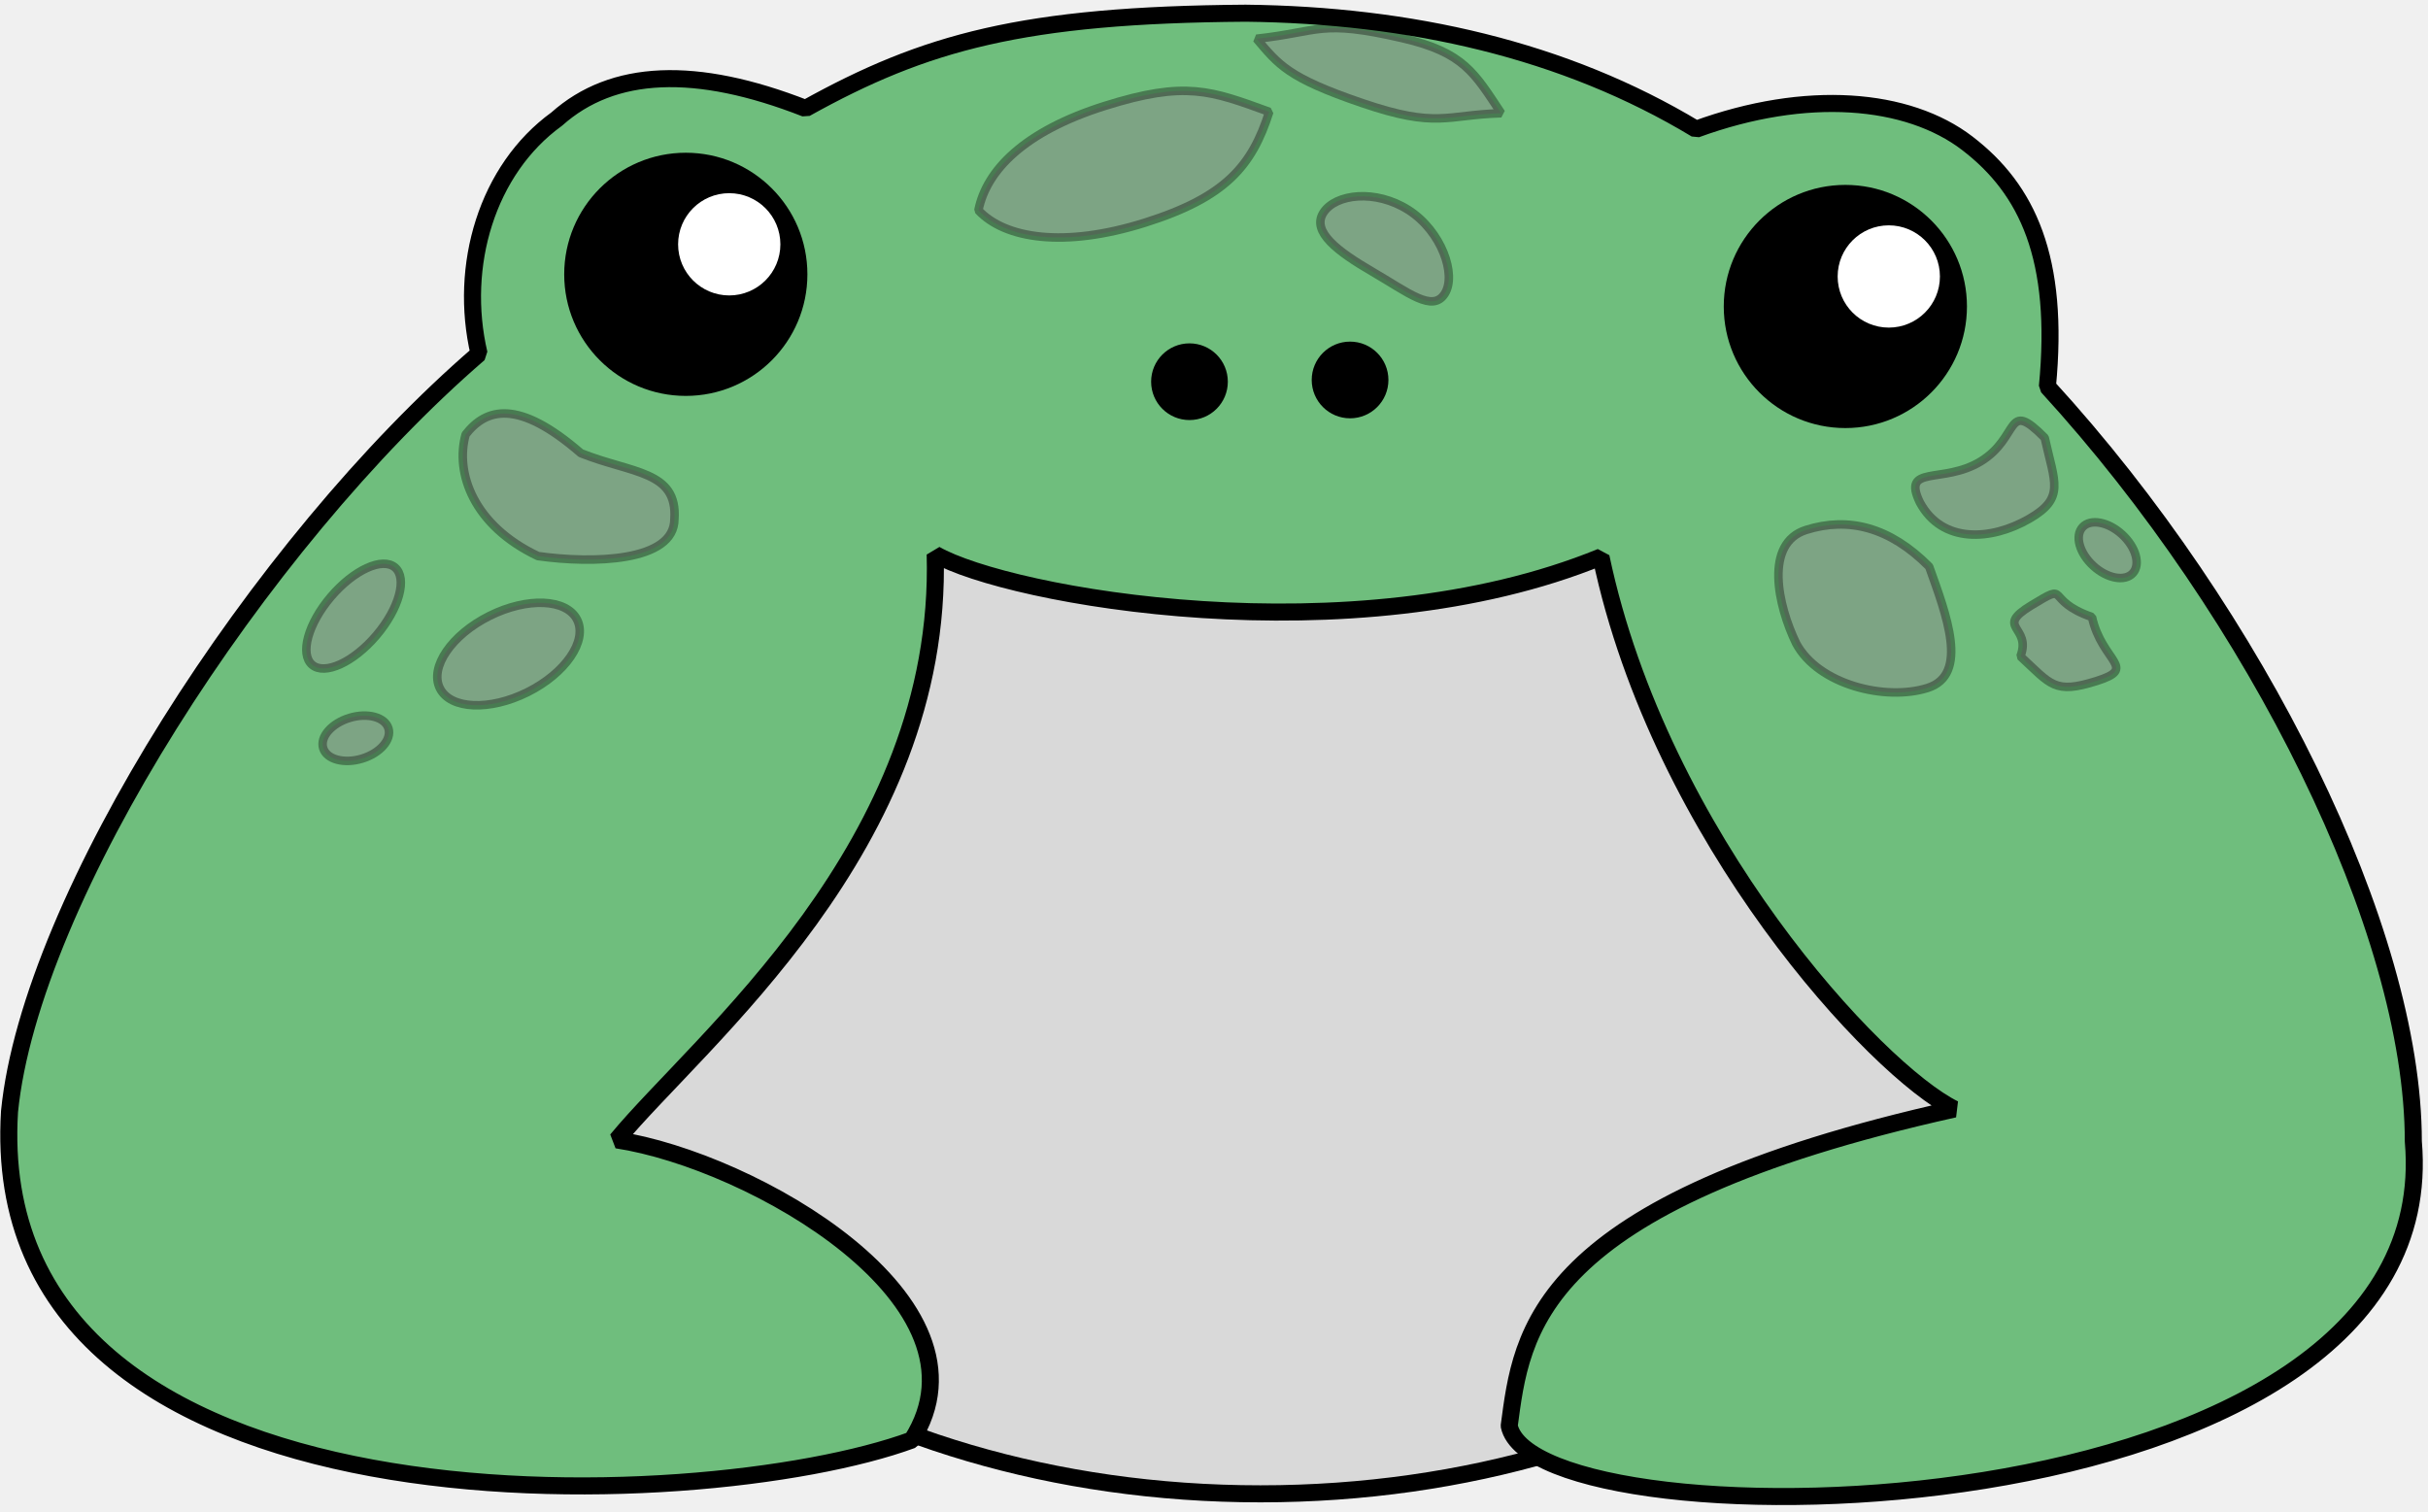
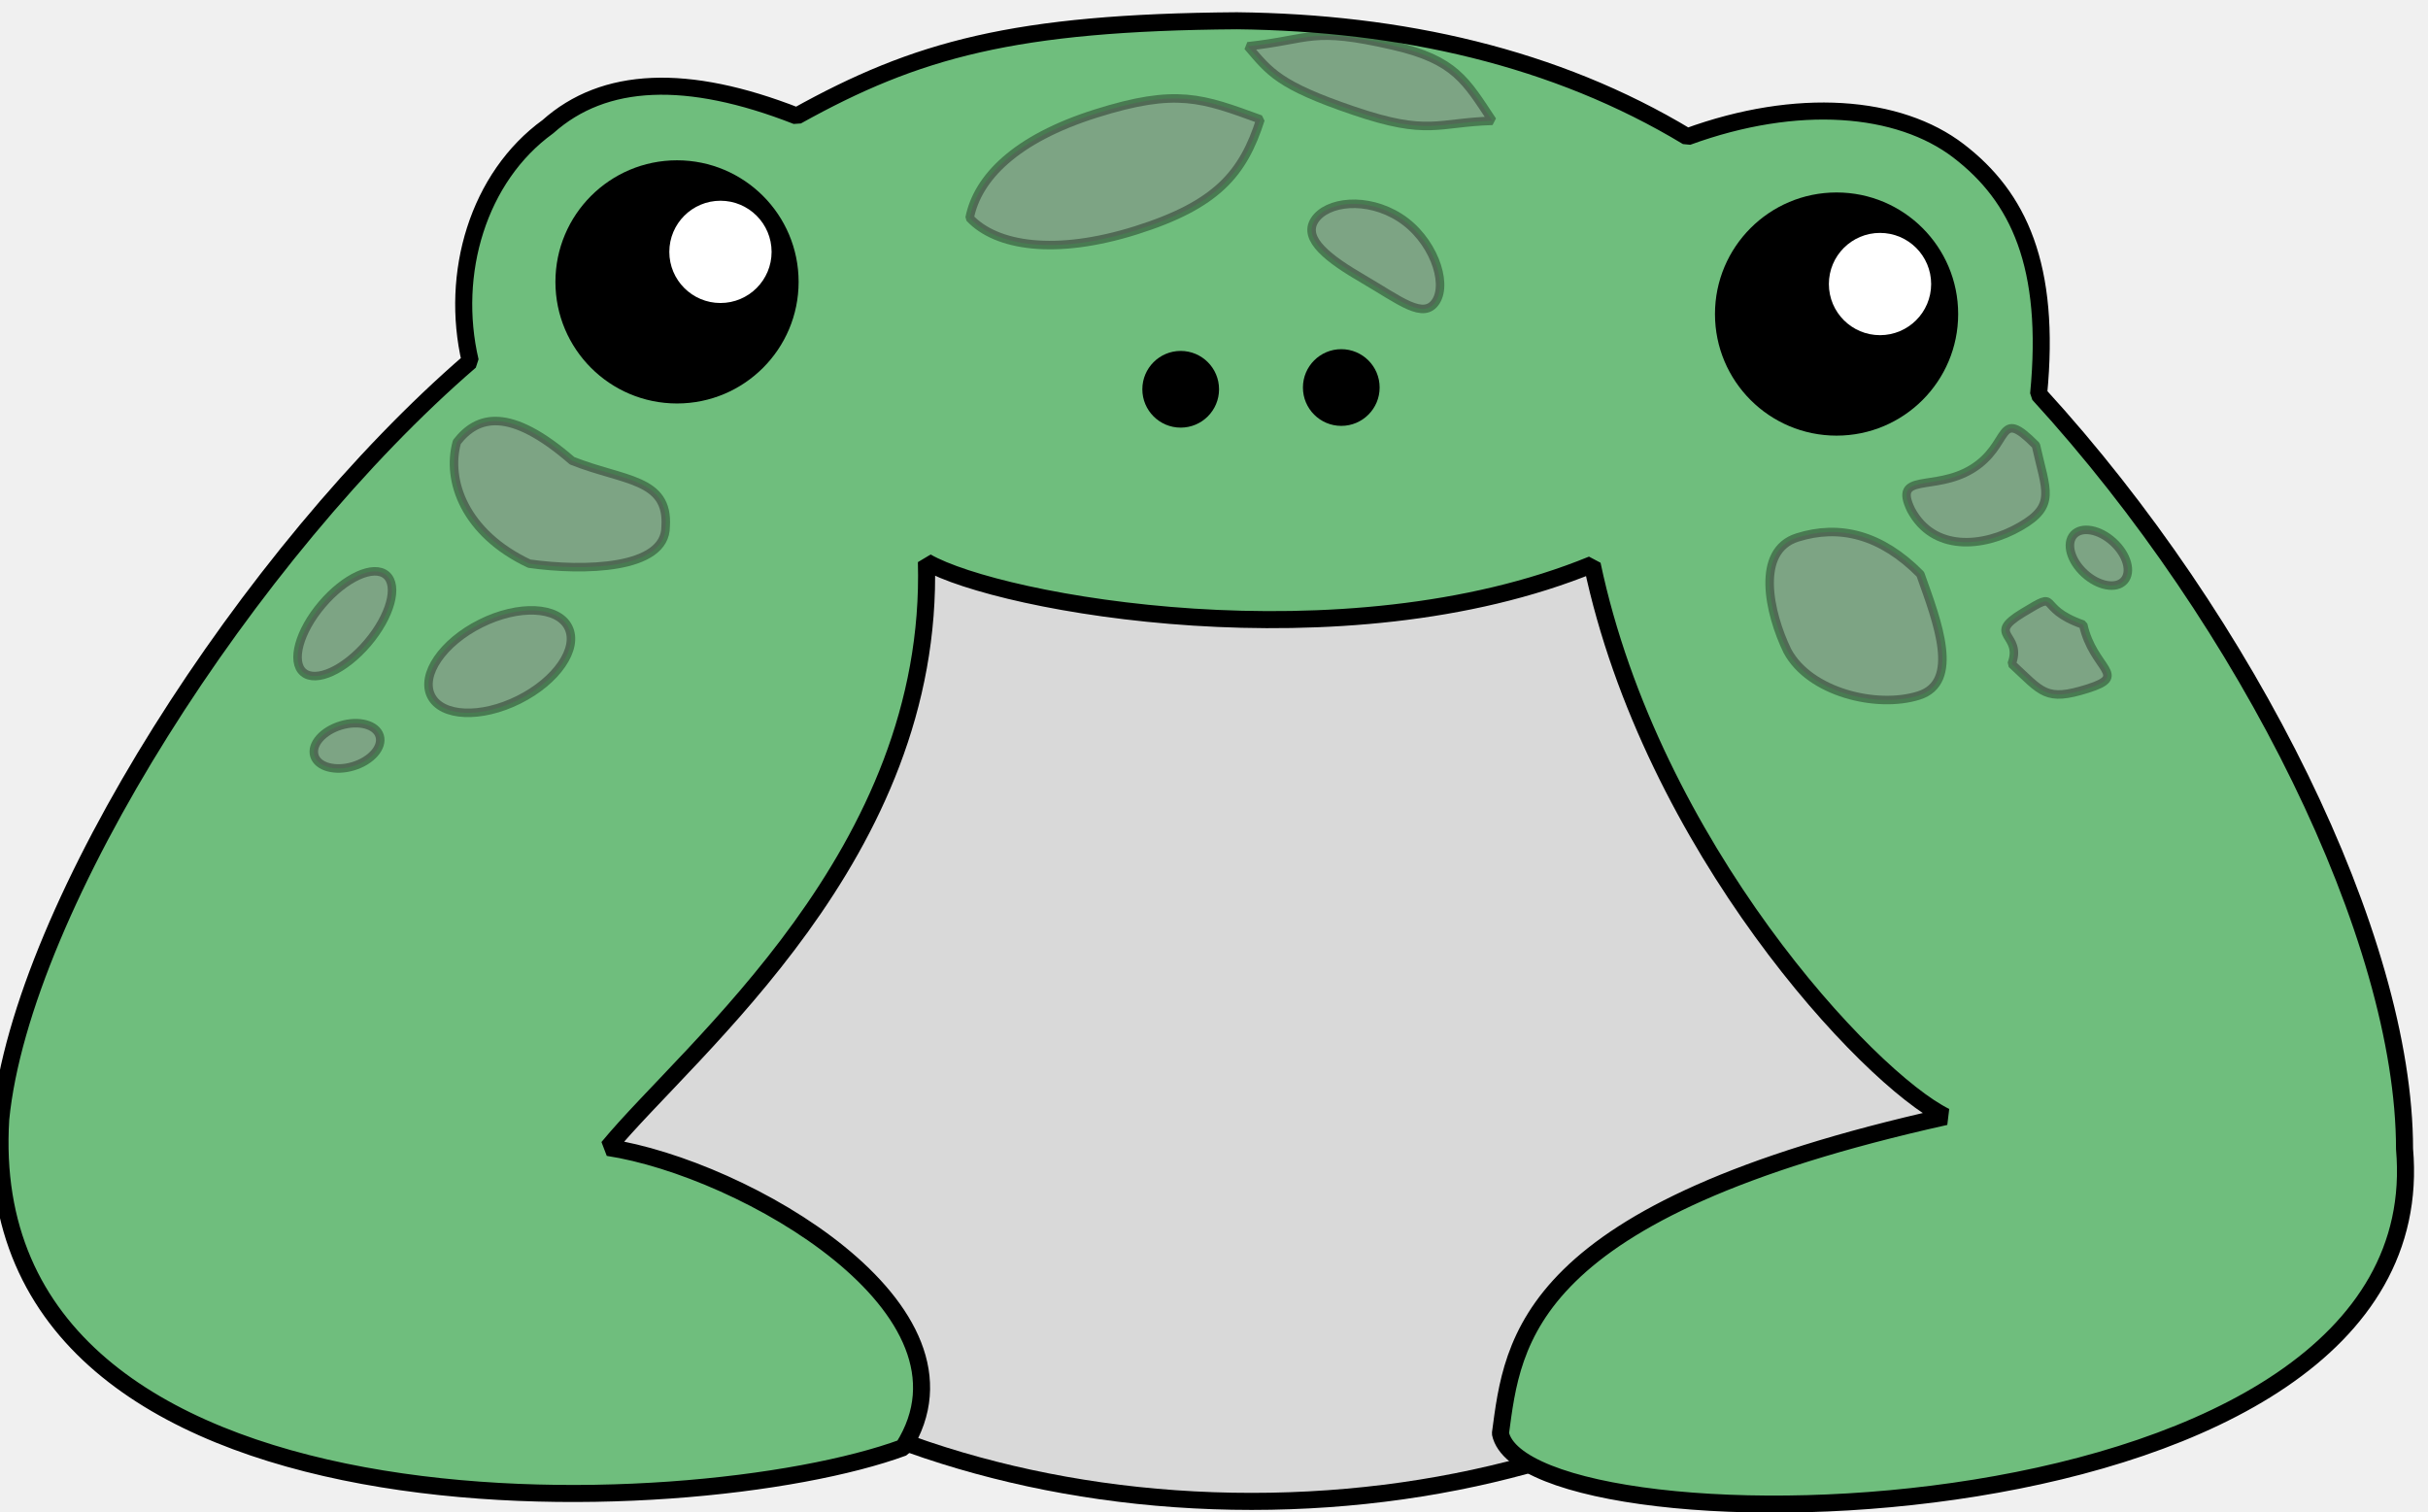
- <svg xmlns="http://www.w3.org/2000/svg" width="284.88pt" height="177.36pt" viewBox="0 0 284.88 177.36">
+ <svg xmlns="http://www.w3.org/2000/svg" viewBox="0 0 284.88 177.36">
  <defs />
-   <g id="group0" transform="matrix(1 0 0 1 1.030757 -0.8880875)" fill="none">
+   <g id="group0" fill="none">
    <ellipse id="shape0" transform="translate(59.03211, 54.17884)" rx="87.822" ry="61" cx="87.822" cy="61" fill="#d9d9d9" fill-rule="evenodd" stroke="#000000" stroke-width="2" stroke-linecap="square" stroke-linejoin="bevel" />
-     <path id="shape1" transform="translate(-2.25616901161629e-07, 2.437013)" fill="#6fbe7d" fill-rule="evenodd" stroke="#000000" stroke-width="2" stroke-linecap="square" stroke-linejoin="bevel" d="M55.174 39.948C29.295 62.261 2.561 103.907 0.086 128.88C-3.075 179.949 81.312 176.5 105.97 167.424C116.263 151.19 87.259 134.641 71.342 132.209C80.917 120.587 109.649 97.802 108.697 63.497C117.287 68.427 157.634 75.747 186.816 63.804C193.776 96.83 219.155 124.09 228.262 128.59C178.799 139.605 177.51 154.896 176.046 165.768C179.12 180.373 286.223 179.354 282.127 132.387C282.127 107.596 263.777 70.67 239.194 43.812C240.653 28.718 236.828 20.662 229.814 15.278C222.801 9.893 210.887 8.897 197.977 13.613C182.494 4.263 164.366 0.218 145.136 0C118.977 0.187 107.502 3.384 93.484 11.176C80.601 6.129 70.87 6.545 64.289 12.424C56.11 18.343 52.762 29.636 55.174 39.948Z" />
+     <path id="frog-color" transform="translate(-2.25616901161629e-07, 2.437013)" fill="#6fbe7d" fill-rule="evenodd" stroke="#000000" stroke-width="2" stroke-linecap="square" stroke-linejoin="bevel" d="M55.174 39.948C29.295 62.261 2.561 103.907 0.086 128.88C-3.075 179.949 81.312 176.5 105.97 167.424C116.263 151.19 87.259 134.641 71.342 132.209C80.917 120.587 109.649 97.802 108.697 63.497C117.287 68.427 157.634 75.747 186.816 63.804C193.776 96.83 219.155 124.09 228.262 128.59C178.799 139.605 177.51 154.896 176.046 165.768C179.12 180.373 286.223 179.354 282.127 132.387C282.127 107.596 263.777 70.67 239.194 43.812C240.653 28.718 236.828 20.662 229.814 15.278C222.801 9.893 210.887 8.897 197.977 13.613C182.494 4.263 164.366 0.218 145.136 0C118.977 0.187 107.502 3.384 93.484 11.176C80.601 6.129 70.87 6.545 64.289 12.424C56.11 18.343 52.762 29.636 55.174 39.948Z" />
    <circle id="shape2" transform="translate(65.16844, 18.81074)" r="14.267" cx="14.267" cy="14.267" fill="#000000" fill-rule="evenodd" stroke-opacity="0" stroke="#000000" stroke-width="0" stroke-linecap="square" stroke-linejoin="bevel" />
    <ellipse id="shape3" transform="translate(80.03211, 25.05614)" rx="4.5" ry="4.5" cx="4.5" cy="4.5" fill="#ffffff" fill-rule="evenodd" stroke="#ffffff" stroke-width="3" stroke-linecap="square" stroke-linejoin="bevel" />
    <circle id="shape01" transform="translate(201.2199, 22.58441)" r="14.267" cx="14.267" cy="14.267" fill="#000000" fill-rule="evenodd" stroke-opacity="0" stroke="#000000" stroke-width="0" stroke-linecap="square" stroke-linejoin="bevel" />
    <ellipse id="shape11" transform="translate(216.0835, 28.82981)" rx="4.5" ry="4.5" cx="4.5" cy="4.5" fill="#ffffff" fill-rule="evenodd" stroke="#ffffff" stroke-width="3" stroke-linecap="square" stroke-linejoin="bevel" />
    <ellipse id="shape4" transform="translate(152.874, 40.97363)" rx="4.5" ry="4.5" cx="4.5" cy="4.5" fill="#000000" fill-rule="evenodd" stroke-opacity="0" stroke="#000000" stroke-width="0" stroke-linecap="square" stroke-linejoin="bevel" />
    <ellipse id="shape01" transform="matrix(1 0 0 1 134.0321 41.17883)" rx="4.5" ry="4.5" cx="4.5" cy="4.5" fill="#000000" fill-rule="evenodd" stroke-opacity="0" stroke="#000000" stroke-width="0" stroke-linecap="square" stroke-linejoin="bevel" />
    <path id="shape5" transform="matrix(0.8428144 0.5382044 -0.5382044 0.8428144 157.2776 21.09316)" fill="#8c8c8c" fill-opacity="0.51" fill-rule="evenodd" stroke-opacity="0.353" stroke="#000000" stroke-width="1" stroke-linecap="square" stroke-linejoin="bevel" d="M17.119 5.988C17.119 3.342 12.834 2.22045e-16 8.249 0C3.664 -2.22045e-16 5.61475e-16 2.999 0 5.646C-5.61475e-16 8.292 3.899 8.572 8.554 8.38C13.511 8.177 17.119 8.635 17.119 5.988Z" />
    <path id="shape6" transform="matrix(0.9538108 -0.300408 0.300408 0.9538108 111.5958 18.67128)" fill="#8c8c8c" fill-opacity="0.51" fill-rule="evenodd" stroke-opacity="0.353" stroke="#000000" stroke-width="1" stroke-linecap="square" stroke-linejoin="bevel" d="M36.021 6.46C30.236 2.022 27.761 2.22045e-16 17.82 0C7.879 -2.22045e-16 2.29 3.053 0 7.233C1.967 11.334 8.241 14.483 18.183 14.483C28.124 14.483 32.175 11.915 36.021 6.46Z" />
    <path id="shape02" transform="matrix(0.9467111 0.3220841 -0.3220841 0.9467111 148.2472 -6.57221335131908e-08)" fill="#8c8c8c" fill-opacity="0.51" fill-rule="evenodd" stroke-opacity="0.353" stroke="#000000" stroke-width="1" stroke-linecap="square" stroke-linejoin="bevel" d="M29.997 4.769C25.506 1.308 23.553 -0.585 16.178 0.162C6.256 1.166 6.811 2.573 0 5.738C3.425 7.773 4.899 8.893 14.195 8.893C23.491 8.893 23.882 7.051 29.997 4.769Z" />
    <ellipse id="shape7" transform="matrix(0.7616058 0.6480405 -0.6480405 0.7616058 42.65079 65.2087)" rx="3.5" ry="7.5" cx="3.5" cy="7.5" fill="#8c8c8c" fill-opacity="0.51" fill-rule="evenodd" stroke-opacity="0.353" stroke="#000000" stroke-width="1" stroke-linecap="square" stroke-linejoin="bevel" />
    <path id="shape8" transform="translate(53.26763, 49.4048)" fill="#8c8c8c" fill-opacity="0.51" fill-rule="evenodd" stroke-opacity="0.353" stroke="#000000" stroke-width="1" stroke-linecap="square" stroke-linejoin="bevel" d="M24.832 12.389C25.222 6.703 19.837 7.054 13.854 4.66C6.491 -1.735 2.73 -0.609 0.339 2.465C-0.937 6.992 1.284 13.179 8.828 16.736C15.202 17.636 24.832 17.438 24.832 12.389Z" />
    <ellipse id="shape9" transform="matrix(0.4467076 0.89468 -0.89468 0.4467076 64.45268 69.14107)" rx="5" ry="9" cx="5" cy="9" fill="#8c8c8c" fill-opacity="0.51" fill-rule="evenodd" stroke-opacity="0.353" stroke="#000000" stroke-width="1" stroke-linecap="square" stroke-linejoin="bevel" />
    <ellipse id="shape10" transform="matrix(0.2886271 0.9574416 -0.9574416 0.2886271 43.82581 83.96984)" rx="2.5" ry="4" cx="2.5" cy="4" fill="#8c8c8c" fill-opacity="0.51" fill-rule="evenodd" stroke-opacity="0.353" stroke="#000000" stroke-width="1" stroke-linecap="square" stroke-linejoin="bevel" />
    <path id="shape03" transform="matrix(0.9538108 -0.300408 0.300408 0.9538108 205.7744 64.68101)" fill="#8c8c8c" fill-opacity="0.51" fill-rule="evenodd" stroke-opacity="0.353" stroke="#000000" stroke-width="1" stroke-linecap="square" stroke-linejoin="bevel" d="M17.831 8.445C14.82 2.597 10.533 2.22045e-16 5.358 0C0.183 -2.22045e-16 -0.481 7.433 0.244 12.353C1.268 17.757 8.194 21.967 13.369 21.967C18.544 21.967 18.056 14.387 17.831 8.445Z" />
    <path id="shape04" transform="matrix(0.9538108 -0.300408 0.300408 0.9538108 222.4566 54.50014)" fill="#8c8c8c" fill-opacity="0.51" fill-rule="evenodd" stroke-opacity="0.353" stroke="#000000" stroke-width="1" stroke-linecap="square" stroke-linejoin="bevel" d="M16.337 2.795C13.326 -3.053 13.645 1.886 8.314 3.19C3.288 4.42 -0.639 0.71 0.087 5.629C1.11 11.033 6.689 12.432 11.742 11.317C16.514 10.264 15.866 8.196 16.337 2.795Z" />
    <path id="shape05" transform="matrix(0.9538108 -0.300408 0.300408 0.9538108 234.2716 72.32651)" fill="#8c8c8c" fill-opacity="0.51" fill-rule="evenodd" stroke-opacity="0.353" stroke="#000000" stroke-width="1" stroke-linecap="square" stroke-linejoin="bevel" d="M9.392 3.973C4.489 0.319 8.358 -0.775 3.027 0.528C-2 1.758 2.37 2.852 0 5.852C2.437 10.104 2.461 11.295 7.636 11.295C12.81 11.295 8.921 9.374 9.392 3.973Z" />
    <ellipse id="shape06" transform="matrix(-0.6753548 0.737493 -0.737493 -0.6753548 250.9044 66.30411)" rx="2.5" ry="4" cx="2.5" cy="4" fill="#8c8c8c" fill-opacity="0.51" fill-rule="evenodd" stroke-opacity="0.353" stroke="#000000" stroke-width="1" stroke-linecap="square" stroke-linejoin="bevel" />
  </g>
</svg>
